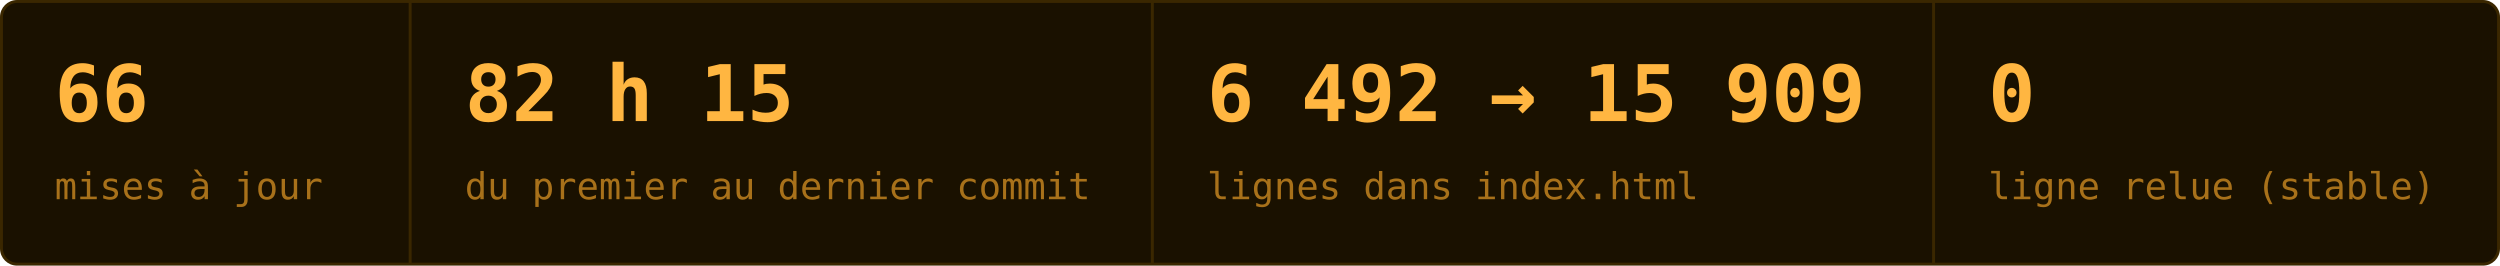
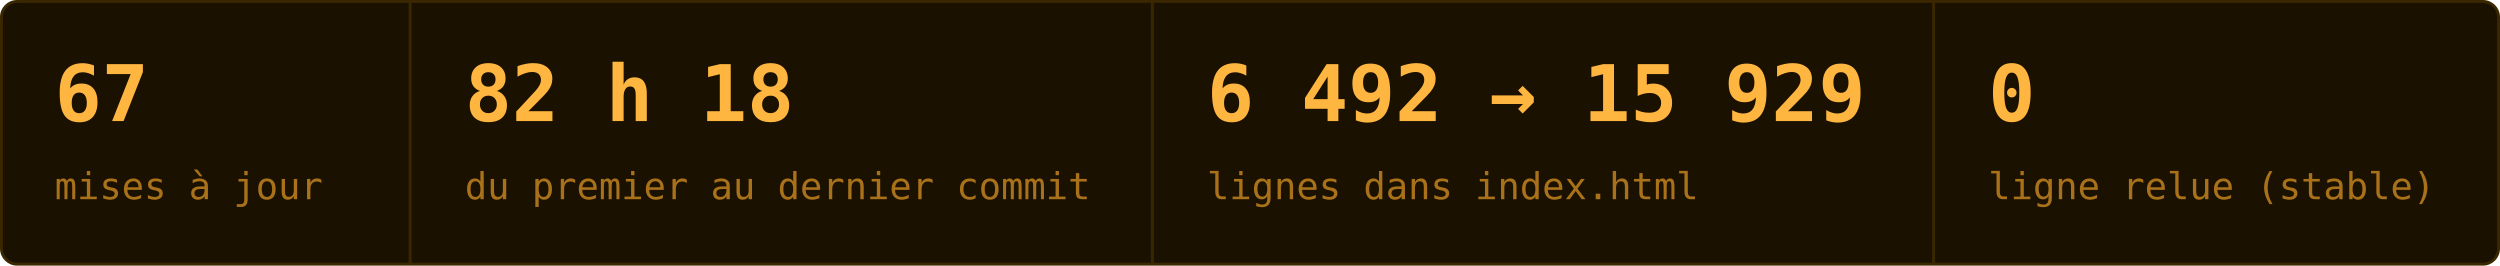
- <svg xmlns="http://www.w3.org/2000/svg" width="1280" height="136" viewBox="0 0 1280 136" role="img" aria-label="En chiffres : 66 mises à jour, 82 h 15 du premier au dernier commit, 6 492 → 15 909 lignes dans index.html, 0 ligne relue (stable)">
+ <svg xmlns="http://www.w3.org/2000/svg" width="1280" height="136" viewBox="0 0 1280 136" role="img" aria-label="En chiffres : 67 mises à jour, 82 h 18 du premier au dernier commit, 6 492 → 15 929 lignes dans index.html, 0 ligne relue (stable)">
  <rect x=".75" y=".75" width="1278.5" height="134.5" rx="8" fill="#1a1100" stroke="#3a2700" stroke-width="1.5" />
-   <text x="28.0" y="62" font-family="'JetBrains Mono', 'Cascadia Mono', Consolas, Menlo, 'DejaVu Sans Mono', monospace" font-size="40" font-weight="700" fill="#ffb641">66</text>
+   <text x="28.0" y="62" font-family="'JetBrains Mono', 'Cascadia Mono', Consolas, Menlo, 'DejaVu Sans Mono', monospace" font-size="40" font-weight="700" fill="#ffb641">67</text>
  <text x="28.0" y="102" font-family="'JetBrains Mono', 'Cascadia Mono', Consolas, Menlo, 'DejaVu Sans Mono', monospace" font-size="19" fill="#a8711a">mises à jour</text>
  <line x1="210.0" y1="1" x2="210.0" y2="135" stroke="#3a2700" stroke-width="1.5" />
-   <text x="238.0" y="62" font-family="'JetBrains Mono', 'Cascadia Mono', Consolas, Menlo, 'DejaVu Sans Mono', monospace" font-size="40" font-weight="700" fill="#ffb641">82 h 15</text>
+   <text x="238.0" y="62" font-family="'JetBrains Mono', 'Cascadia Mono', Consolas, Menlo, 'DejaVu Sans Mono', monospace" font-size="40" font-weight="700" fill="#ffb641">82 h 18</text>
  <text x="238.0" y="102" font-family="'JetBrains Mono', 'Cascadia Mono', Consolas, Menlo, 'DejaVu Sans Mono', monospace" font-size="19" fill="#a8711a">du premier au dernier commit</text>
  <line x1="590.0" y1="1" x2="590.0" y2="135" stroke="#3a2700" stroke-width="1.5" />
-   <text x="618.0" y="62" font-family="'JetBrains Mono', 'Cascadia Mono', Consolas, Menlo, 'DejaVu Sans Mono', monospace" font-size="40" font-weight="700" fill="#ffb641">6 492 → 15 909</text>
+   <text x="618.0" y="62" font-family="'JetBrains Mono', 'Cascadia Mono', Consolas, Menlo, 'DejaVu Sans Mono', monospace" font-size="40" font-weight="700" fill="#ffb641">6 492 → 15 929</text>
  <text x="618.0" y="102" font-family="'JetBrains Mono', 'Cascadia Mono', Consolas, Menlo, 'DejaVu Sans Mono', monospace" font-size="19" fill="#a8711a">lignes dans index.html</text>
  <line x1="990.0" y1="1" x2="990.0" y2="135" stroke="#3a2700" stroke-width="1.5" />
  <text x="1018.0" y="62" font-family="'JetBrains Mono', 'Cascadia Mono', Consolas, Menlo, 'DejaVu Sans Mono', monospace" font-size="40" font-weight="700" fill="#ffb641">0</text>
  <text x="1018.0" y="102" font-family="'JetBrains Mono', 'Cascadia Mono', Consolas, Menlo, 'DejaVu Sans Mono', monospace" font-size="19" fill="#a8711a">ligne relue (stable)</text>
</svg>
